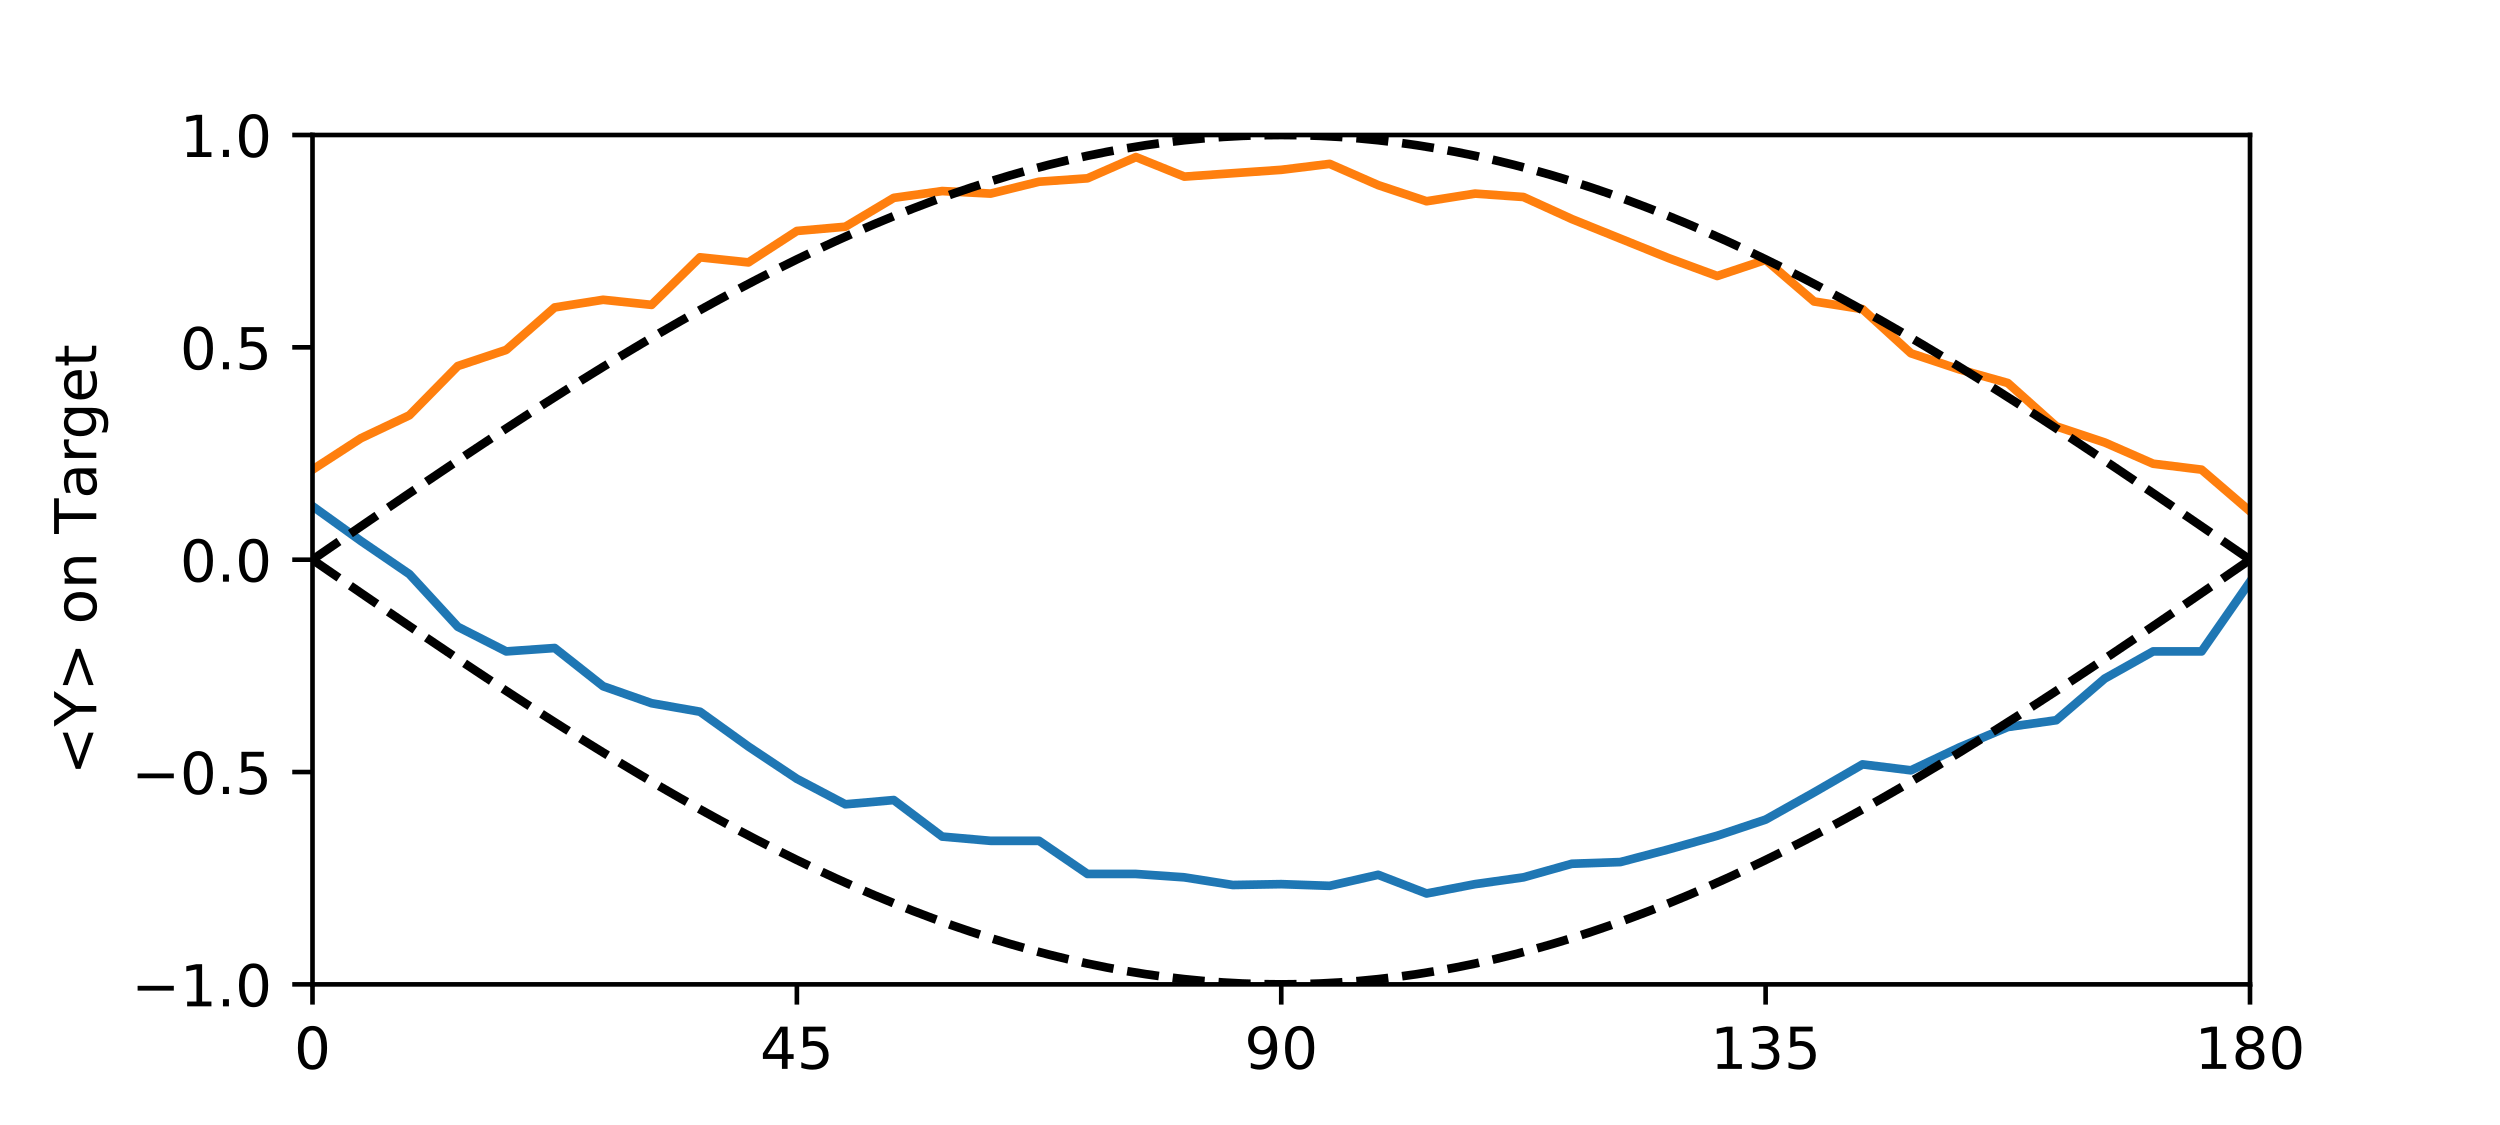
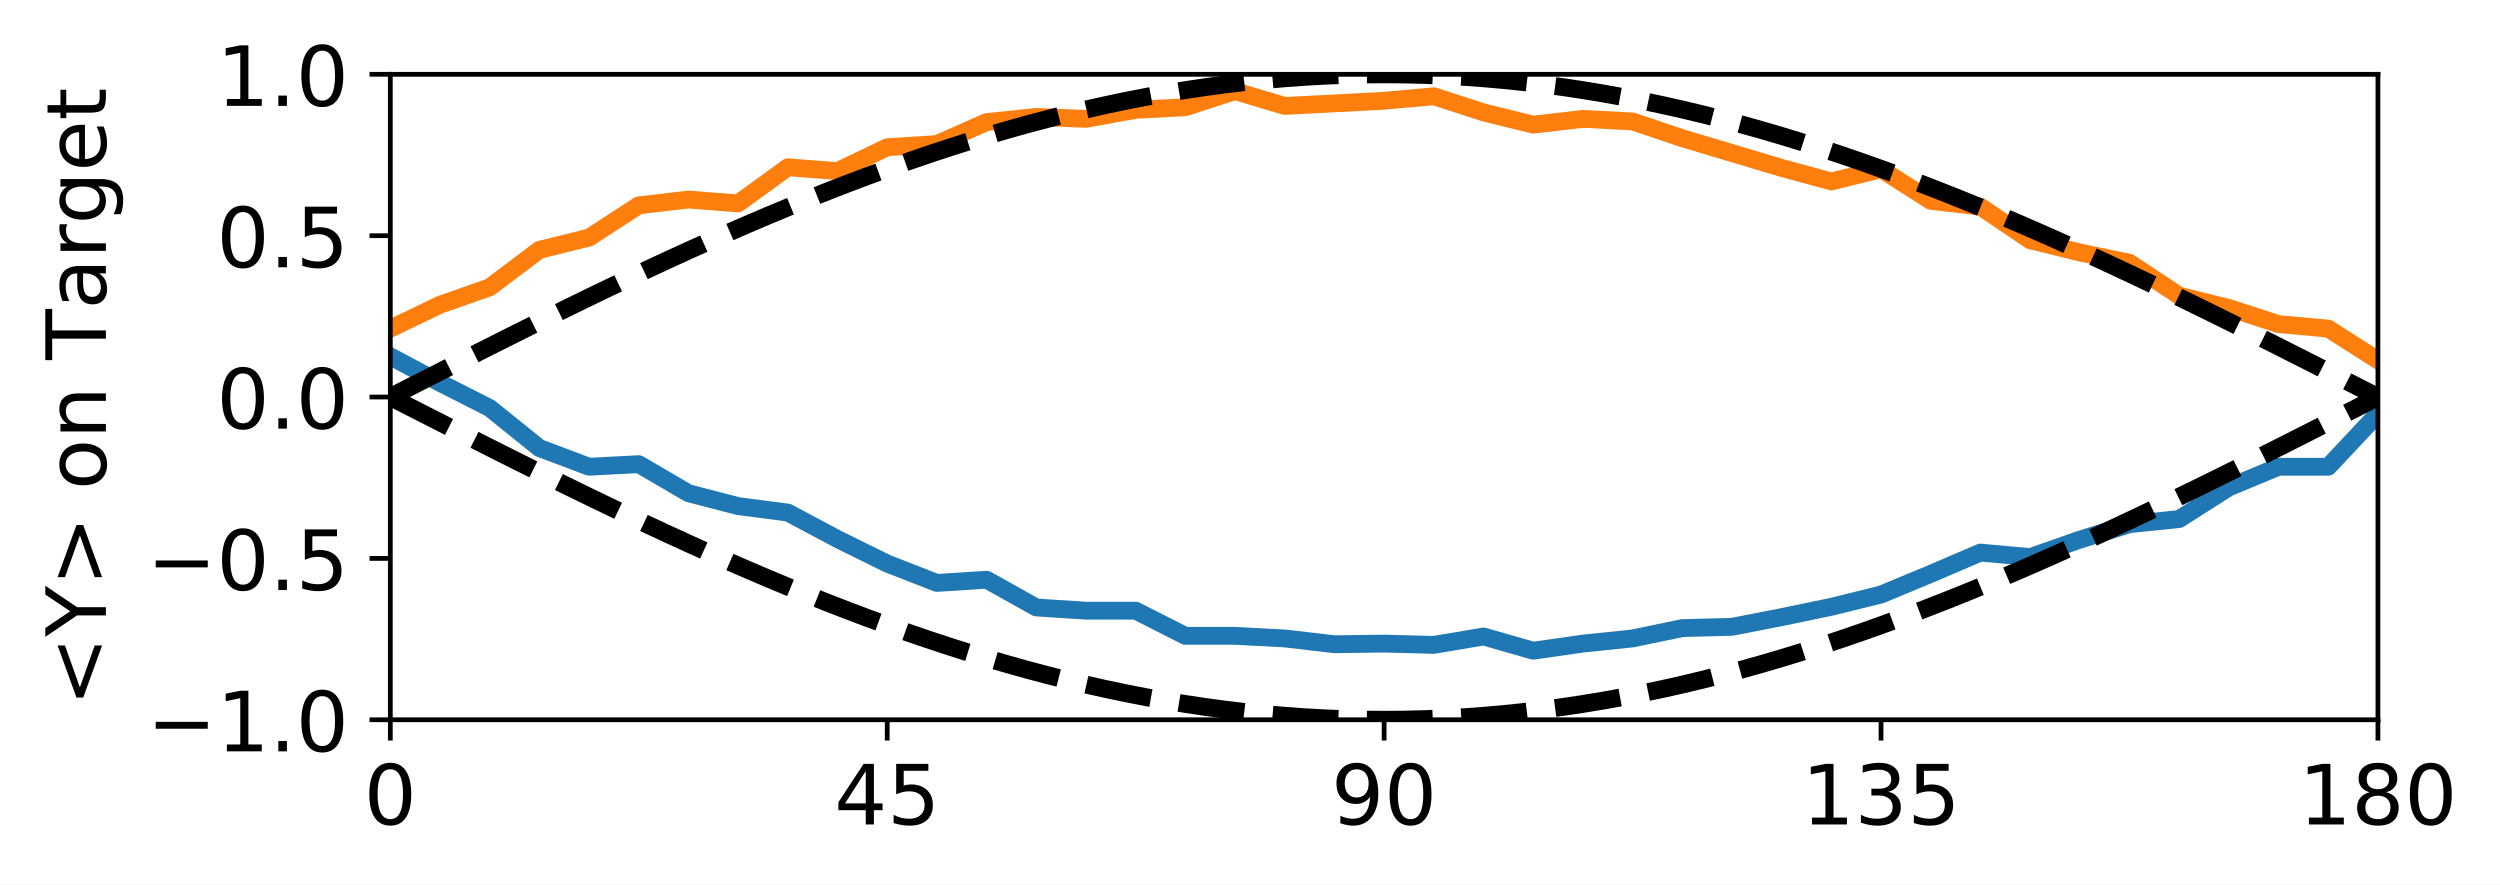
- <svg xmlns="http://www.w3.org/2000/svg" xmlns:xlink="http://www.w3.org/1999/xlink" height="194.4pt" version="1.1" viewBox="0 0 432 194.4" width="432pt">
+ <svg xmlns="http://www.w3.org/2000/svg" xmlns:xlink="http://www.w3.org/1999/xlink" height="148.988pt" version="1.1" viewBox="0 0 421.107 148.988" width="421.107pt">
  <defs>
    <style type="text/css">
*{stroke-linecap:butt;stroke-linejoin:round;}
  </style>
  </defs>
  <g id="figure_1">
    <g id="patch_1">
-       <path d="M 0 194.4  L 432 194.4  L 432 0  L 0 0  z " style="fill:#ffffff;" />
+       <path d="M 0 148.988  L 421.107 148.988  L 421.107 0  L 0 0  z " style="fill:#ffffff;" />
    </g>
    <g id="axes_1">
      <g id="patch_2">
-         <path d="M 54 170.1  L 388.8 170.1  L 388.8 23.328  L 54 23.328  z " style="fill:#ffffff;" />
+         <path d="M 65.745 121.239  L 400.545 121.239  L 400.545 12.519  L 65.745 12.519  z " style="fill:#ffffff;" />
      </g>
      <g id="matplotlib.axis_1">
        <g id="xtick_1">
          <g id="line2d_1">
            <defs>
-               <path d="M 0 0  L 0 3.5  " id="m75707a3ff5" style="stroke:#000000;stroke-width:0.8;" />
-             </defs>
-             <g>
-               <use style="stroke:#000000;stroke-width:0.8;" x="54" xlink:href="#m75707a3ff5" y="170.1" />
+               <path d="M 0 0  L 0 3.5  " id="mf7689c9458" style="stroke:#000000;stroke-width:0.8;" />
+             </defs>
+             <g>
+               <use style="stroke:#000000;stroke-width:0.8;" x="65.745" xlink:href="#mf7689c9458" y="121.239" />
            </g>
          </g>
          <g id="text_1">
            <defs>
              <path d="M 31.781 66.406  Q 24.172 66.406 20.328 58.906  Q 16.5 51.422 16.5 36.375  Q 16.5 21.391 20.328 13.891  Q 24.172 6.391 31.781 6.391  Q 39.453 6.391 43.281 13.891  Q 47.125 21.391 47.125 36.375  Q 47.125 51.422 43.281 58.906  Q 39.453 66.406 31.781 66.406  z M 31.781 74.219  Q 44.047 74.219 50.516 64.516  Q 56.984 54.828 56.984 36.375  Q 56.984 17.969 50.516 8.266  Q 44.047 -1.422 31.781 -1.422  Q 19.531 -1.422 13.062 8.266  Q 6.594 17.969 6.594 36.375  Q 6.594 54.828 13.062 64.516  Q 19.531 74.219 31.781 74.219  z " id="DejaVuSans-48" />
            </defs>
-             <g transform="translate(50.81875 184.6984)scale(0.1 -0.1)">
+             <g transform="translate(61.29156 138.8767)scale(0.14 -0.14)">
              <use xlink:href="#DejaVuSans-48" />
            </g>
          </g>
        </g>
        <g id="xtick_2">
          <g id="line2d_2">
            <g>
-               <use style="stroke:#000000;stroke-width:0.8;" x="137.7" xlink:href="#m75707a3ff5" y="170.1" />
+               <use style="stroke:#000000;stroke-width:0.8;" x="149.445" xlink:href="#mf7689c9458" y="121.239" />
            </g>
          </g>
          <g id="text_2">
            <defs>
              <path d="M 37.797 64.312  L 12.891 25.391  L 37.797 25.391  z M 35.203 72.906  L 47.609 72.906  L 47.609 25.391  L 58.016 25.391  L 58.016 17.188  L 47.609 17.188  L 47.609 0  L 37.797 0  L 37.797 17.188  L 4.891 17.188  L 4.891 26.703  z " id="DejaVuSans-52" />
              <path d="M 10.797 72.906  L 49.516 72.906  L 49.516 64.594  L 19.828 64.594  L 19.828 46.734  Q 21.969 47.469 24.109 47.828  Q 26.266 48.188 28.422 48.188  Q 40.625 48.188 47.75 41.5  Q 54.891 34.812 54.891 23.391  Q 54.891 11.625 47.562 5.094  Q 40.234 -1.422 26.906 -1.422  Q 22.312 -1.422 17.547 -0.641  Q 12.797 0.141 7.719 1.703  L 7.719 11.625  Q 12.109 9.234 16.797 8.062  Q 21.484 6.891 26.703 6.891  Q 35.156 6.891 40.078 11.328  Q 45.016 15.766 45.016 23.391  Q 45.016 31 40.078 35.438  Q 35.156 39.891 26.703 39.891  Q 22.75 39.891 18.812 39.016  Q 14.891 38.141 10.797 36.281  z " id="DejaVuSans-53" />
            </defs>
-             <g transform="translate(131.3375 184.6984)scale(0.1 -0.1)">
+             <g transform="translate(140.5378 138.8767)scale(0.14 -0.14)">
              <use xlink:href="#DejaVuSans-52" />
              <use x="63.623" xlink:href="#DejaVuSans-53" />
            </g>
          </g>
        </g>
        <g id="xtick_3">
          <g id="line2d_3">
            <g>
-               <use style="stroke:#000000;stroke-width:0.8;" x="221.4" xlink:href="#m75707a3ff5" y="170.1" />
+               <use style="stroke:#000000;stroke-width:0.8;" x="233.145" xlink:href="#mf7689c9458" y="121.239" />
            </g>
          </g>
          <g id="text_3">
            <defs>
              <path d="M 10.984 1.516  L 10.984 10.5  Q 14.703 8.734 18.5 7.812  Q 22.312 6.891 25.984 6.891  Q 35.75 6.891 40.891 13.453  Q 46.047 20.016 46.781 33.406  Q 43.953 29.203 39.594 26.953  Q 35.25 24.703 29.984 24.703  Q 19.047 24.703 12.672 31.312  Q 6.297 37.938 6.297 49.422  Q 6.297 60.641 12.938 67.422  Q 19.578 74.219 30.609 74.219  Q 43.266 74.219 49.922 64.516  Q 56.594 54.828 56.594 36.375  Q 56.594 19.141 48.406 8.859  Q 40.234 -1.422 26.422 -1.422  Q 22.703 -1.422 18.891 -0.688  Q 15.094 0.047 10.984 1.516  z M 30.609 32.422  Q 37.25 32.422 41.125 36.953  Q 45.016 41.5 45.016 49.422  Q 45.016 57.281 41.125 61.844  Q 37.25 66.406 30.609 66.406  Q 23.969 66.406 20.094 61.844  Q 16.219 57.281 16.219 49.422  Q 16.219 41.5 20.094 36.953  Q 23.969 32.422 30.609 32.422  z " id="DejaVuSans-57" />
            </defs>
-             <g transform="translate(215.0375 184.6984)scale(0.1 -0.1)">
+             <g transform="translate(224.2378 138.8767)scale(0.14 -0.14)">
              <use xlink:href="#DejaVuSans-57" />
              <use x="63.623" xlink:href="#DejaVuSans-48" />
            </g>
          </g>
        </g>
        <g id="xtick_4">
          <g id="line2d_4">
            <g>
-               <use style="stroke:#000000;stroke-width:0.8;" x="305.1" xlink:href="#m75707a3ff5" y="170.1" />
+               <use style="stroke:#000000;stroke-width:0.8;" x="316.845" xlink:href="#mf7689c9458" y="121.239" />
            </g>
          </g>
          <g id="text_4">
            <defs>
              <path d="M 12.406 8.297  L 28.516 8.297  L 28.516 63.922  L 10.984 60.406  L 10.984 69.391  L 28.422 72.906  L 38.281 72.906  L 38.281 8.297  L 54.391 8.297  L 54.391 0  L 12.406 0  z " id="DejaVuSans-49" />
              <path d="M 40.578 39.312  Q 47.656 37.797 51.625 33  Q 55.609 28.219 55.609 21.188  Q 55.609 10.406 48.188 4.484  Q 40.766 -1.422 27.094 -1.422  Q 22.516 -1.422 17.656 -0.516  Q 12.797 0.391 7.625 2.203  L 7.625 11.719  Q 11.719 9.328 16.594 8.109  Q 21.484 6.891 26.812 6.891  Q 36.078 6.891 40.938 10.547  Q 45.797 14.203 45.797 21.188  Q 45.797 27.641 41.281 31.266  Q 36.766 34.906 28.719 34.906  L 20.219 34.906  L 20.219 43.016  L 29.109 43.016  Q 36.375 43.016 40.234 45.922  Q 44.094 48.828 44.094 54.297  Q 44.094 59.906 40.109 62.906  Q 36.141 65.922 28.719 65.922  Q 24.656 65.922 20.016 65.031  Q 15.375 64.156 9.812 62.312  L 9.812 71.094  Q 15.438 72.656 20.344 73.438  Q 25.25 74.219 29.594 74.219  Q 40.828 74.219 47.359 69.109  Q 53.906 64.016 53.906 55.328  Q 53.906 49.266 50.438 45.094  Q 46.969 40.922 40.578 39.312  z " id="DejaVuSans-51" />
            </defs>
-             <g transform="translate(295.5562 184.6984)scale(0.1 -0.1)">
+             <g transform="translate(303.4841 138.8767)scale(0.14 -0.14)">
              <use xlink:href="#DejaVuSans-49" />
              <use x="63.623" xlink:href="#DejaVuSans-51" />
              <use x="127.246" xlink:href="#DejaVuSans-53" />
            </g>
          </g>
        </g>
        <g id="xtick_5">
          <g id="line2d_5">
            <g>
-               <use style="stroke:#000000;stroke-width:0.8;" x="388.8" xlink:href="#m75707a3ff5" y="170.1" />
+               <use style="stroke:#000000;stroke-width:0.8;" x="400.545" xlink:href="#mf7689c9458" y="121.239" />
            </g>
          </g>
          <g id="text_5">
            <defs>
              <path d="M 31.781 34.625  Q 24.75 34.625 20.719 30.859  Q 16.703 27.094 16.703 20.516  Q 16.703 13.922 20.719 10.156  Q 24.75 6.391 31.781 6.391  Q 38.812 6.391 42.859 10.172  Q 46.922 13.969 46.922 20.516  Q 46.922 27.094 42.891 30.859  Q 38.875 34.625 31.781 34.625  z M 21.922 38.812  Q 15.578 40.375 12.031 44.719  Q 8.5 49.078 8.5 55.328  Q 8.5 64.062 14.719 69.141  Q 20.953 74.219 31.781 74.219  Q 42.672 74.219 48.875 69.141  Q 55.078 64.062 55.078 55.328  Q 55.078 49.078 51.531 44.719  Q 48 40.375 41.703 38.812  Q 48.828 37.156 52.797 32.312  Q 56.781 27.484 56.781 20.516  Q 56.781 9.906 50.312 4.234  Q 43.844 -1.422 31.781 -1.422  Q 19.734 -1.422 13.25 4.234  Q 6.781 9.906 6.781 20.516  Q 6.781 27.484 10.781 32.312  Q 14.797 37.156 21.922 38.812  z M 18.312 54.391  Q 18.312 48.734 21.844 45.562  Q 25.391 42.391 31.781 42.391  Q 38.141 42.391 41.719 45.562  Q 45.312 48.734 45.312 54.391  Q 45.312 60.062 41.719 63.234  Q 38.141 66.406 31.781 66.406  Q 25.391 66.406 21.844 63.234  Q 18.312 60.062 18.312 54.391  z " id="DejaVuSans-56" />
            </defs>
-             <g transform="translate(379.2563 184.6984)scale(0.1 -0.1)">
+             <g transform="translate(387.1841 138.8767)scale(0.14 -0.14)">
              <use xlink:href="#DejaVuSans-49" />
              <use x="63.623" xlink:href="#DejaVuSans-56" />
              <use x="127.246" xlink:href="#DejaVuSans-48" />
            </g>
          </g>
        </g>
      </g>
      <g id="matplotlib.axis_2">
        <g id="ytick_1">
          <g id="line2d_6">
            <defs>
-               <path d="M 0 0  L -3.5 0  " id="m3991916e9a" style="stroke:#000000;stroke-width:0.8;" />
-             </defs>
-             <g>
-               <use style="stroke:#000000;stroke-width:0.8;" x="54" xlink:href="#m3991916e9a" y="170.1" />
+               <path d="M 0 0  L -3.5 0  " id="mca32c195ae" style="stroke:#000000;stroke-width:0.8;" />
+             </defs>
+             <g>
+               <use style="stroke:#000000;stroke-width:0.8;" x="65.745" xlink:href="#mca32c195ae" y="121.239" />
            </g>
          </g>
          <g id="text_6">
            <defs>
              <path d="M 10.594 35.5  L 73.188 35.5  L 73.188 27.203  L 10.594 27.203  z " id="DejaVuSans-8722" />
              <path d="M 10.688 12.406  L 21 12.406  L 21 0  L 10.688 0  z " id="DejaVuSans-46" />
            </defs>
-             <g transform="translate(22.71719 173.8992)scale(0.1 -0.1)">
+             <g transform="translate(24.74938 126.5578)scale(0.14 -0.14)">
              <use xlink:href="#DejaVuSans-8722" />
              <use x="83.789" xlink:href="#DejaVuSans-49" />
              <use x="147.412" xlink:href="#DejaVuSans-46" />
              <use x="179.199" xlink:href="#DejaVuSans-48" />
            </g>
          </g>
        </g>
        <g id="ytick_2">
          <g id="line2d_7">
            <g>
-               <use style="stroke:#000000;stroke-width:0.8;" x="54" xlink:href="#m3991916e9a" y="133.407" />
+               <use style="stroke:#000000;stroke-width:0.8;" x="65.745" xlink:href="#mca32c195ae" y="94.059" />
            </g>
          </g>
          <g id="text_7">
-             <g transform="translate(22.71719 137.2062)scale(0.1 -0.1)">
+             <g transform="translate(24.74938 99.37781)scale(0.14 -0.14)">
              <use xlink:href="#DejaVuSans-8722" />
              <use x="83.789" xlink:href="#DejaVuSans-48" />
              <use x="147.412" xlink:href="#DejaVuSans-46" />
              <use x="179.199" xlink:href="#DejaVuSans-53" />
            </g>
          </g>
        </g>
        <g id="ytick_3">
          <g id="line2d_8">
            <g>
-               <use style="stroke:#000000;stroke-width:0.8;" x="54" xlink:href="#m3991916e9a" y="96.714" />
+               <use style="stroke:#000000;stroke-width:0.8;" x="65.745" xlink:href="#mca32c195ae" y="66.879" />
            </g>
          </g>
          <g id="text_8">
-             <g transform="translate(31.09688 100.5132)scale(0.1 -0.1)">
+             <g transform="translate(36.48094 72.19781)scale(0.14 -0.14)">
              <use xlink:href="#DejaVuSans-48" />
              <use x="63.623" xlink:href="#DejaVuSans-46" />
              <use x="95.41" xlink:href="#DejaVuSans-48" />
            </g>
          </g>
        </g>
        <g id="ytick_4">
          <g id="line2d_9">
            <g>
-               <use style="stroke:#000000;stroke-width:0.8;" x="54" xlink:href="#m3991916e9a" y="60.021" />
+               <use style="stroke:#000000;stroke-width:0.8;" x="65.745" xlink:href="#mca32c195ae" y="39.699" />
            </g>
          </g>
          <g id="text_9">
-             <g transform="translate(31.09688 63.82022)scale(0.1 -0.1)">
+             <g transform="translate(36.48094 45.01781)scale(0.14 -0.14)">
              <use xlink:href="#DejaVuSans-48" />
              <use x="63.623" xlink:href="#DejaVuSans-46" />
              <use x="95.41" xlink:href="#DejaVuSans-53" />
            </g>
          </g>
        </g>
        <g id="ytick_5">
          <g id="line2d_10">
            <g>
-               <use style="stroke:#000000;stroke-width:0.8;" x="54" xlink:href="#m3991916e9a" y="23.328" />
+               <use style="stroke:#000000;stroke-width:0.8;" x="65.745" xlink:href="#mca32c195ae" y="12.519" />
            </g>
          </g>
          <g id="text_10">
-             <g transform="translate(31.09688 27.12722)scale(0.1 -0.1)">
+             <g transform="translate(36.48094 17.83781)scale(0.14 -0.14)">
              <use xlink:href="#DejaVuSans-49" />
              <use x="63.623" xlink:href="#DejaVuSans-46" />
              <use x="95.41" xlink:href="#DejaVuSans-48" />
            </g>
          </g>
        </g>
        <g id="text_11">
          <defs>
            <path d="M 73.188 49.219  L 22.797 31.297  L 73.188 13.484  L 73.188 4.594  L 10.594 27.297  L 10.594 35.406  L 73.188 58.109  z " id="DejaVuSans-60" />
            <path d="M -0.203 72.906  L 10.406 72.906  L 30.609 42.922  L 50.688 72.906  L 61.281 72.906  L 35.5 34.719  L 35.5 0  L 25.594 0  L 25.594 34.719  z " id="DejaVuSans-89" />
            <path d="M 10.594 49.219  L 10.594 58.109  L 73.188 35.406  L 73.188 27.297  L 10.594 4.594  L 10.594 13.484  L 60.891 31.297  z " id="DejaVuSans-62" />
            <path id="DejaVuSans-32" />
            <path d="M 30.609 48.391  Q 23.391 48.391 19.188 42.75  Q 14.984 37.109 14.984 27.297  Q 14.984 17.484 19.156 11.844  Q 23.344 6.203 30.609 6.203  Q 37.797 6.203 41.984 11.859  Q 46.188 17.531 46.188 27.297  Q 46.188 37.016 41.984 42.703  Q 37.797 48.391 30.609 48.391  z M 30.609 56  Q 42.328 56 49.016 48.375  Q 55.719 40.766 55.719 27.297  Q 55.719 13.875 49.016 6.219  Q 42.328 -1.422 30.609 -1.422  Q 18.844 -1.422 12.172 6.219  Q 5.516 13.875 5.516 27.297  Q 5.516 40.766 12.172 48.375  Q 18.844 56 30.609 56  z " id="DejaVuSans-111" />
            <path d="M 54.891 33.016  L 54.891 0  L 45.906 0  L 45.906 32.719  Q 45.906 40.484 42.875 44.328  Q 39.844 48.188 33.797 48.188  Q 26.516 48.188 22.312 43.547  Q 18.109 38.922 18.109 30.906  L 18.109 0  L 9.078 0  L 9.078 54.688  L 18.109 54.688  L 18.109 46.188  Q 21.344 51.125 25.703 53.562  Q 30.078 56 35.797 56  Q 45.219 56 50.047 50.172  Q 54.891 44.344 54.891 33.016  z " id="DejaVuSans-110" />
            <path d="M -0.297 72.906  L 61.375 72.906  L 61.375 64.594  L 35.5 64.594  L 35.5 0  L 25.594 0  L 25.594 64.594  L -0.297 64.594  z " id="DejaVuSans-84" />
            <path d="M 34.281 27.484  Q 23.391 27.484 19.188 25  Q 14.984 22.516 14.984 16.5  Q 14.984 11.719 18.141 8.906  Q 21.297 6.109 26.703 6.109  Q 34.188 6.109 38.703 11.406  Q 43.219 16.703 43.219 25.484  L 43.219 27.484  z M 52.203 31.203  L 52.203 0  L 43.219 0  L 43.219 8.297  Q 40.141 3.328 35.547 0.953  Q 30.953 -1.422 24.312 -1.422  Q 15.922 -1.422 10.953 3.297  Q 6 8.016 6 15.922  Q 6 25.141 12.172 29.828  Q 18.359 34.516 30.609 34.516  L 43.219 34.516  L 43.219 35.406  Q 43.219 41.609 39.141 45  Q 35.062 48.391 27.688 48.391  Q 23 48.391 18.547 47.266  Q 14.109 46.141 10.016 43.891  L 10.016 52.203  Q 14.938 54.109 19.578 55.047  Q 24.219 56 28.609 56  Q 40.484 56 46.344 49.844  Q 52.203 43.703 52.203 31.203  z " id="DejaVuSans-97" />
            <path d="M 41.109 46.297  Q 39.594 47.172 37.812 47.578  Q 36.031 48 33.891 48  Q 26.266 48 22.188 43.047  Q 18.109 38.094 18.109 28.812  L 18.109 0  L 9.078 0  L 9.078 54.688  L 18.109 54.688  L 18.109 46.188  Q 20.953 51.172 25.484 53.578  Q 30.031 56 36.531 56  Q 37.453 56 38.578 55.875  Q 39.703 55.766 41.062 55.516  z " id="DejaVuSans-114" />
            <path d="M 45.406 27.984  Q 45.406 37.75 41.375 43.109  Q 37.359 48.484 30.078 48.484  Q 22.859 48.484 18.828 43.109  Q 14.797 37.75 14.797 27.984  Q 14.797 18.266 18.828 12.891  Q 22.859 7.516 30.078 7.516  Q 37.359 7.516 41.375 12.891  Q 45.406 18.266 45.406 27.984  z M 54.391 6.781  Q 54.391 -7.172 48.188 -13.984  Q 42 -20.797 29.203 -20.797  Q 24.469 -20.797 20.266 -20.094  Q 16.062 -19.391 12.109 -17.922  L 12.109 -9.188  Q 16.062 -11.328 19.922 -12.344  Q 23.781 -13.375 27.781 -13.375  Q 36.625 -13.375 41.016 -8.766  Q 45.406 -4.156 45.406 5.172  L 45.406 9.625  Q 42.625 4.781 38.281 2.391  Q 33.938 0 27.875 0  Q 17.828 0 11.672 7.656  Q 5.516 15.328 5.516 27.984  Q 5.516 40.672 11.672 48.328  Q 17.828 56 27.875 56  Q 33.938 56 38.281 53.609  Q 42.625 51.219 45.406 46.391  L 45.406 54.688  L 54.391 54.688  z " id="DejaVuSans-103" />
            <path d="M 56.203 29.594  L 56.203 25.203  L 14.891 25.203  Q 15.484 15.922 20.484 11.062  Q 25.484 6.203 34.422 6.203  Q 39.594 6.203 44.453 7.469  Q 49.312 8.734 54.109 11.281  L 54.109 2.781  Q 49.266 0.734 44.188 -0.344  Q 39.109 -1.422 33.891 -1.422  Q 20.797 -1.422 13.156 6.188  Q 5.516 13.812 5.516 26.812  Q 5.516 40.234 12.766 48.109  Q 20.016 56 32.328 56  Q 43.359 56 49.781 48.891  Q 56.203 41.797 56.203 29.594  z M 47.219 32.234  Q 47.125 39.594 43.094 43.984  Q 39.062 48.391 32.422 48.391  Q 24.906 48.391 20.391 44.141  Q 15.875 39.891 15.188 32.172  z " id="DejaVuSans-101" />
            <path d="M 18.312 70.219  L 18.312 54.688  L 36.812 54.688  L 36.812 47.703  L 18.312 47.703  L 18.312 18.016  Q 18.312 11.328 20.141 9.422  Q 21.969 7.516 27.594 7.516  L 36.812 7.516  L 36.812 0  L 27.594 0  Q 17.188 0 13.234 3.875  Q 9.281 7.766 9.281 18.016  L 9.281 47.703  L 2.688 47.703  L 2.688 54.688  L 9.281 54.688  L 9.281 70.219  z " id="DejaVuSans-116" />
          </defs>
-           <g transform="translate(16.6375 133.9249)rotate(-90)scale(0.1 -0.1)">
+           <g transform="translate(17.83781 118.9742)rotate(-90)scale(0.14 -0.14)">
            <use xlink:href="#DejaVuSans-60" />
            <use x="83.789" xlink:href="#DejaVuSans-89" />
            <use x="144.873" xlink:href="#DejaVuSans-62" />
            <use x="228.662" xlink:href="#DejaVuSans-32" />
            <use x="260.449" xlink:href="#DejaVuSans-111" />
            <use x="321.631" xlink:href="#DejaVuSans-110" />
            <use x="385.01" xlink:href="#DejaVuSans-32" />
            <use x="416.797" xlink:href="#DejaVuSans-84" />
            <use x="477.631" xlink:href="#DejaVuSans-97" />
            <use x="538.91" xlink:href="#DejaVuSans-114" />
            <use x="580.008" xlink:href="#DejaVuSans-103" />
            <use x="643.484" xlink:href="#DejaVuSans-101" />
            <use x="705.008" xlink:href="#DejaVuSans-116" />
          </g>
        </g>
      </g>
      <g id="line2d_11">
-         <path clip-path="url(#p0ac84a208c)" d="M 54 87.467  L 62.37 93.485  L 70.74 99.209  L 79.11 108.309  L 87.48 112.565  L 95.85 111.978  L 104.22 118.583  L 112.59 121.518  L 120.96 122.986  L 129.33 129.004  L 137.7 134.581  L 146.07 138.984  L 154.44 138.25  L 162.81 144.562  L 171.18 145.296  L 179.55 145.296  L 187.92 151.02  L 196.29 151.02  L 204.66 151.607  L 213.03 152.928  L 221.4 152.781  L 229.77 153.074  L 238.14 151.166  L 246.51 154.395  L 254.88 152.781  L 263.25 151.607  L 271.62 149.258  L 279.99 148.965  L 288.36 146.763  L 296.73 144.415  L 305.1 141.626  L 313.47 136.93  L 321.84 132.086  L 330.21 133.113  L 338.58 129.151  L 346.95 125.628  L 355.32 124.454  L 363.69 117.262  L 372.06 112.565  L 380.43 112.565  L 388.8 100.53  " style="fill:none;stroke:#1f77b4;stroke-linecap:square;stroke-width:1.5;" />
+         <path clip-path="url(#pec5c571f14)" d="M 65.745 60.03  L 74.115 64.487  L 82.485 68.727  L 90.855 75.468  L 99.225 78.621  L 107.595 78.186  L 115.965 83.078  L 124.335 85.253  L 132.705 86.34  L 141.075 90.797  L 149.445 94.929  L 157.815 98.19  L 166.185 97.647  L 174.555 102.322  L 182.925 102.865  L 191.295 102.865  L 199.665 107.105  L 208.035 107.105  L 216.405 107.54  L 224.775 108.519  L 233.145 108.41  L 241.515 108.627  L 249.885 107.214  L 258.255 109.606  L 266.625 108.41  L 274.995 107.54  L 283.365 105.801  L 291.735 105.583  L 300.105 103.952  L 308.475 102.213  L 316.845 100.147  L 325.215 96.668  L 333.585 93.08  L 341.955 93.841  L 350.325 90.906  L 358.695 88.297  L 367.065 87.427  L 375.435 82.1  L 383.805 78.621  L 392.175 78.621  L 400.545 69.706  " style="fill:none;stroke:#1f77b4;stroke-linecap:square;stroke-width:3;" />
      </g>
      <g id="line2d_12">
-         <path clip-path="url(#p0ac84a208c)" d="M 54 81.156  L 62.37 75.726  L 70.74 71.763  L 79.11 63.25  L 87.48 60.461  L 95.85 53.123  L 104.22 51.802  L 112.59 52.682  L 120.96 44.463  L 129.33 45.344  L 137.7 39.913  L 146.07 39.179  L 154.44 34.189  L 162.81 33.015  L 171.18 33.455  L 179.55 31.4  L 187.92 30.813  L 196.29 27.144  L 204.66 30.52  L 213.03 29.933  L 221.4 29.346  L 229.77 28.318  L 238.14 31.988  L 246.51 34.776  L 254.88 33.455  L 263.25 34.042  L 271.62 37.858  L 279.99 41.234  L 288.36 44.61  L 296.73 47.692  L 305.1 44.903  L 313.47 52.095  L 321.84 53.416  L 330.21 61.048  L 338.58 63.837  L 346.95 66.185  L 355.32 73.671  L 363.69 76.459  L 372.06 80.129  L 380.43 81.156  L 388.8 88.348  " style="fill:none;stroke:#ff7f0e;stroke-linecap:square;stroke-width:1.5;" />
+         <path clip-path="url(#pec5c571f14)" d="M 65.745 55.355  L 74.115 51.332  L 82.485 48.397  L 90.855 42.091  L 99.225 40.025  L 107.595 34.589  L 115.965 33.611  L 124.335 34.263  L 132.705 28.175  L 141.075 28.827  L 149.445 24.804  L 157.815 24.261  L 166.185 20.564  L 174.555 19.694  L 182.925 20.021  L 191.295 18.499  L 199.665 18.064  L 208.035 15.346  L 216.405 17.846  L 224.775 17.411  L 233.145 16.976  L 241.515 16.215  L 249.885 18.933  L 258.255 20.999  L 266.625 20.021  L 274.995 20.455  L 283.365 23.282  L 291.735 25.783  L 300.105 28.283  L 308.475 30.566  L 316.845 28.501  L 325.215 33.828  L 333.585 34.807  L 341.955 40.46  L 350.325 42.526  L 358.695 44.265  L 367.065 49.81  L 375.435 51.876  L 383.805 54.594  L 392.175 55.355  L 400.545 60.682  " style="fill:none;stroke:#ff7f0e;stroke-linecap:square;stroke-width:3;" />
      </g>
      <g id="line2d_13">
-         <path clip-path="url(#p0ac84a208c)" d="M 54 96.714  L 57.348 94.409  L 60.696 92.106  L 64.044 89.808  L 67.392 87.516  L 70.74 85.234  L 74.088 82.963  L 77.436 80.705  L 80.784 78.464  L 84.132 76.24  L 87.48 74.036  L 90.828 71.855  L 94.176 69.699  L 97.524 67.569  L 100.872 65.468  L 104.22 63.397  L 107.568 61.36  L 110.916 59.357  L 114.264 57.392  L 117.612 55.465  L 120.96 53.579  L 124.308 51.735  L 127.656 49.936  L 131.004 48.183  L 134.352 46.478  L 137.7 44.822  L 141.048 43.218  L 144.396 41.666  L 147.744 40.169  L 151.092 38.728  L 154.44 37.343  L 157.788 36.018  L 161.136 34.752  L 164.484 33.548  L 167.832 32.405  L 171.18 31.327  L 174.528 30.312  L 177.876 29.364  L 181.224 28.481  L 184.572 27.667  L 187.92 26.92  L 191.268 26.242  L 194.616 25.634  L 197.964 25.095  L 201.312 24.628  L 204.66 24.232  L 208.008 23.907  L 211.356 23.654  L 214.704 23.473  L 218.052 23.364  L 221.4 23.328  L 224.748 23.364  L 228.096 23.473  L 231.444 23.654  L 234.792 23.907  L 238.14 24.232  L 241.488 24.628  L 244.836 25.095  L 248.184 25.634  L 251.532 26.242  L 254.88 26.92  L 258.228 27.667  L 261.576 28.481  L 264.924 29.364  L 268.272 30.312  L 271.62 31.327  L 274.968 32.405  L 278.316 33.548  L 281.664 34.752  L 285.012 36.018  L 288.36 37.343  L 291.708 38.728  L 295.056 40.169  L 298.404 41.666  L 301.752 43.218  L 305.1 44.822  L 308.448 46.478  L 311.796 48.183  L 315.144 49.936  L 318.492 51.735  L 321.84 53.579  L 325.188 55.465  L 328.536 57.392  L 331.884 59.357  L 335.232 61.36  L 338.58 63.397  L 341.928 65.468  L 345.276 67.569  L 348.624 69.699  L 351.972 71.855  L 355.32 74.036  L 358.668 76.24  L 362.016 78.464  L 365.364 80.705  L 368.712 82.963  L 372.06 85.234  L 375.408 87.516  L 378.756 89.808  L 382.104 92.106  L 385.452 94.409  L 388.8 96.714  " style="fill:none;stroke:#000000;stroke-dasharray:5.55,2.4;stroke-dashoffset:0;stroke-width:1.5;" />
+         <path clip-path="url(#pec5c571f14)" d="M 65.745 66.879  L 69.093 65.171  L 72.441 63.466  L 75.789 61.763  L 79.137 60.066  L 82.485 58.375  L 85.833 56.693  L 89.181 55.021  L 92.529 53.36  L 95.877 51.713  L 99.225 50.081  L 102.573 48.465  L 105.921 46.868  L 109.269 45.29  L 112.617 43.734  L 115.965 42.2  L 119.313 40.691  L 122.661 39.207  L 126.009 37.751  L 129.357 36.324  L 132.705 34.927  L 136.053 33.561  L 139.401 32.229  L 142.749 30.93  L 146.097 29.667  L 149.445 28.441  L 152.793 27.252  L 156.141 26.103  L 159.489 24.994  L 162.837 23.926  L 166.185 22.901  L 169.533 21.919  L 172.881 20.981  L 176.229 20.089  L 179.577 19.243  L 182.925 18.444  L 186.273 17.693  L 189.621 16.99  L 192.969 16.336  L 196.317 15.733  L 199.665 15.179  L 203.013 14.677  L 206.361 14.227  L 209.709 13.828  L 213.057 13.482  L 216.405 13.188  L 219.753 12.948  L 223.101 12.76  L 226.449 12.626  L 229.797 12.546  L 233.145 12.519  L 236.493 12.546  L 239.841 12.626  L 243.189 12.76  L 246.537 12.948  L 249.885 13.188  L 253.233 13.482  L 256.581 13.828  L 259.929 14.227  L 263.277 14.677  L 266.625 15.179  L 269.973 15.733  L 273.321 16.336  L 276.669 16.99  L 280.017 17.693  L 283.365 18.444  L 286.713 19.243  L 290.061 20.089  L 293.409 20.981  L 296.757 21.919  L 300.105 22.901  L 303.453 23.926  L 306.801 24.994  L 310.149 26.103  L 313.497 27.252  L 316.845 28.441  L 320.193 29.667  L 323.541 30.93  L 326.889 32.229  L 330.237 33.561  L 333.585 34.927  L 336.933 36.324  L 340.281 37.751  L 343.629 39.207  L 346.977 40.691  L 350.325 42.2  L 353.673 43.734  L 357.021 45.29  L 360.369 46.868  L 363.717 48.465  L 367.065 50.081  L 370.413 51.713  L 373.761 53.36  L 377.109 55.021  L 380.457 56.693  L 383.805 58.375  L 387.153 60.066  L 390.501 61.763  L 393.849 63.466  L 397.197 65.171  L 400.545 66.879  " style="fill:none;stroke:#000000;stroke-dasharray:11.1,4.8;stroke-dashoffset:0;stroke-width:3;" />
      </g>
      <g id="line2d_14">
-         <path clip-path="url(#p0ac84a208c)" d="M 54 96.714  L 57.348 99.019  L 60.696 101.322  L 64.044 103.62  L 67.392 105.912  L 70.74 108.194  L 74.088 110.465  L 77.436 112.723  L 80.784 114.964  L 84.132 117.188  L 87.48 119.392  L 90.828 121.573  L 94.176 123.729  L 97.524 125.859  L 100.872 127.96  L 104.22 130.031  L 107.568 132.068  L 110.916 134.071  L 114.264 136.036  L 117.612 137.963  L 120.96 139.849  L 124.308 141.693  L 127.656 143.492  L 131.004 145.245  L 134.352 146.95  L 137.7 148.606  L 141.048 150.21  L 144.396 151.762  L 147.744 153.259  L 151.092 154.7  L 154.44 156.085  L 157.788 157.41  L 161.136 158.676  L 164.484 159.88  L 167.832 161.023  L 171.18 162.101  L 174.528 163.116  L 177.876 164.064  L 181.224 164.947  L 184.572 165.761  L 187.92 166.508  L 191.268 167.186  L 194.616 167.794  L 197.964 168.333  L 201.312 168.8  L 204.66 169.196  L 208.008 169.521  L 211.356 169.774  L 214.704 169.955  L 218.052 170.064  L 221.4 170.1  L 224.748 170.064  L 228.096 169.955  L 231.444 169.774  L 234.792 169.521  L 238.14 169.196  L 241.488 168.8  L 244.836 168.333  L 248.184 167.794  L 251.532 167.186  L 254.88 166.508  L 258.228 165.761  L 261.576 164.947  L 264.924 164.064  L 268.272 163.116  L 271.62 162.101  L 274.968 161.023  L 278.316 159.88  L 281.664 158.676  L 285.012 157.41  L 288.36 156.085  L 291.708 154.7  L 295.056 153.259  L 298.404 151.762  L 301.752 150.21  L 305.1 148.606  L 308.448 146.95  L 311.796 145.245  L 315.144 143.492  L 318.492 141.693  L 321.84 139.849  L 325.188 137.963  L 328.536 136.036  L 331.884 134.071  L 335.232 132.068  L 338.58 130.031  L 341.928 127.96  L 345.276 125.859  L 348.624 123.729  L 351.972 121.573  L 355.32 119.392  L 358.668 117.188  L 362.016 114.964  L 365.364 112.723  L 368.712 110.465  L 372.06 108.194  L 375.408 105.912  L 378.756 103.62  L 382.104 101.322  L 385.452 99.019  L 388.8 96.714  " style="fill:none;stroke:#000000;stroke-dasharray:5.55,2.4;stroke-dashoffset:0;stroke-width:1.5;" />
+         <path clip-path="url(#pec5c571f14)" d="M 65.745 66.879  L 69.093 68.586  L 72.441 70.292  L 75.789 71.995  L 79.137 73.692  L 82.485 75.383  L 85.833 77.065  L 89.181 78.737  L 92.529 80.398  L 95.877 82.045  L 99.225 83.677  L 102.573 85.293  L 105.921 86.89  L 109.269 88.468  L 112.617 90.024  L 115.965 91.558  L 119.313 93.067  L 122.661 94.55  L 126.009 96.006  L 129.357 97.434  L 132.705 98.831  L 136.053 100.197  L 139.401 101.529  L 142.749 102.828  L 146.097 104.091  L 149.445 105.317  L 152.793 106.506  L 156.141 107.655  L 159.489 108.764  L 162.837 109.832  L 166.185 110.857  L 169.533 111.839  L 172.881 112.777  L 176.229 113.669  L 179.577 114.515  L 182.925 115.314  L 186.273 116.065  L 189.621 116.768  L 192.969 117.422  L 196.317 118.025  L 199.665 118.578  L 203.013 119.08  L 206.361 119.531  L 209.709 119.93  L 213.057 120.276  L 216.405 120.57  L 219.753 120.81  L 223.101 120.998  L 226.449 121.132  L 229.797 121.212  L 233.145 121.239  L 236.493 121.212  L 239.841 121.132  L 243.189 120.998  L 246.537 120.81  L 249.885 120.57  L 253.233 120.276  L 256.581 119.93  L 259.929 119.531  L 263.277 119.08  L 266.625 118.578  L 269.973 118.025  L 273.321 117.422  L 276.669 116.768  L 280.017 116.065  L 283.365 115.314  L 286.713 114.515  L 290.061 113.669  L 293.409 112.777  L 296.757 111.839  L 300.105 110.857  L 303.453 109.832  L 306.801 108.764  L 310.149 107.655  L 313.497 106.506  L 316.845 105.317  L 320.193 104.091  L 323.541 102.828  L 326.889 101.529  L 330.237 100.197  L 333.585 98.831  L 336.933 97.434  L 340.281 96.006  L 343.629 94.55  L 346.977 93.067  L 350.325 91.558  L 353.673 90.024  L 357.021 88.468  L 360.369 86.89  L 363.717 85.293  L 367.065 83.677  L 370.413 82.045  L 373.761 80.398  L 377.109 78.737  L 380.457 77.065  L 383.805 75.383  L 387.153 73.692  L 390.501 71.995  L 393.849 70.292  L 397.197 68.586  L 400.545 66.879  " style="fill:none;stroke:#000000;stroke-dasharray:11.1,4.8;stroke-dashoffset:0;stroke-width:3;" />
      </g>
      <g id="patch_3">
-         <path d="M 54 170.1  L 54 23.328  " style="fill:none;stroke:#000000;stroke-linecap:square;stroke-linejoin:miter;stroke-width:0.8;" />
+         <path d="M 65.745 121.239  L 65.745 12.519  " style="fill:none;stroke:#000000;stroke-linecap:square;stroke-linejoin:miter;stroke-width:0.8;" />
      </g>
      <g id="patch_4">
-         <path d="M 388.8 170.1  L 388.8 23.328  " style="fill:none;stroke:#000000;stroke-linecap:square;stroke-linejoin:miter;stroke-width:0.8;" />
+         <path d="M 400.545 121.239  L 400.545 12.519  " style="fill:none;stroke:#000000;stroke-linecap:square;stroke-linejoin:miter;stroke-width:0.8;" />
      </g>
      <g id="patch_5">
-         <path d="M 54 170.1  L 388.8 170.1  " style="fill:none;stroke:#000000;stroke-linecap:square;stroke-linejoin:miter;stroke-width:0.8;" />
+         <path d="M 65.745 121.239  L 400.545 121.239  " style="fill:none;stroke:#000000;stroke-linecap:square;stroke-linejoin:miter;stroke-width:0.8;" />
      </g>
      <g id="patch_6">
-         <path d="M 54 23.328  L 388.8 23.328  " style="fill:none;stroke:#000000;stroke-linecap:square;stroke-linejoin:miter;stroke-width:0.8;" />
+         <path d="M 65.745 12.519  L 400.545 12.519  " style="fill:none;stroke:#000000;stroke-linecap:square;stroke-linejoin:miter;stroke-width:0.8;" />
      </g>
    </g>
  </g>
  <defs>
-     <clipPath id="p0ac84a208c">
-       <rect height="146.772" width="334.8" x="54" y="23.328" />
+     <clipPath id="pec5c571f14">
+       <rect height="108.72" width="334.8" x="65.745" y="12.519" />
    </clipPath>
  </defs>
</svg>
